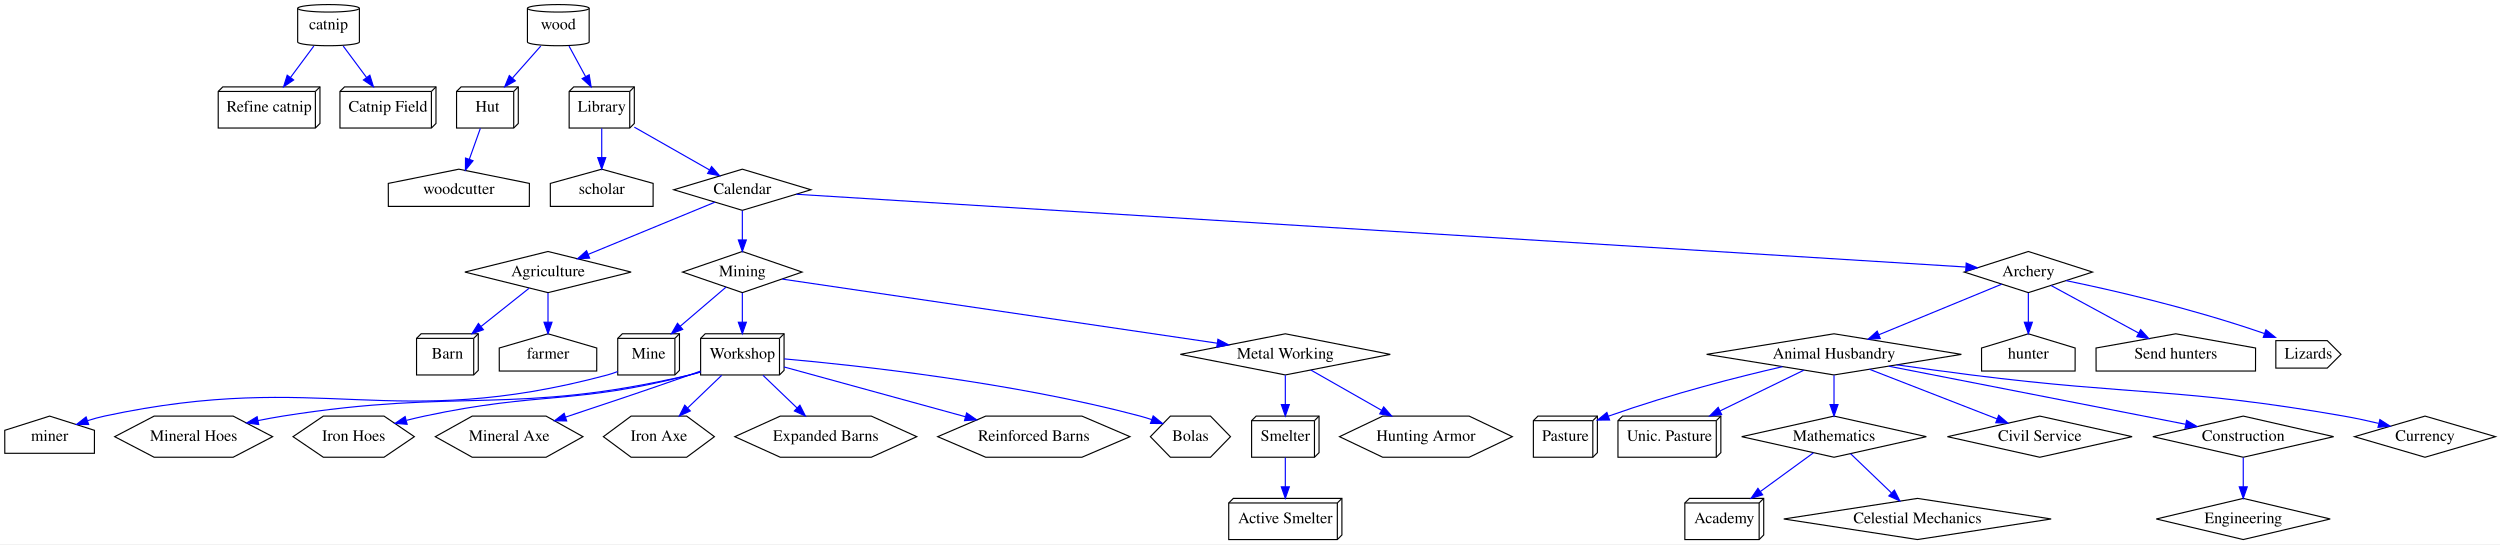
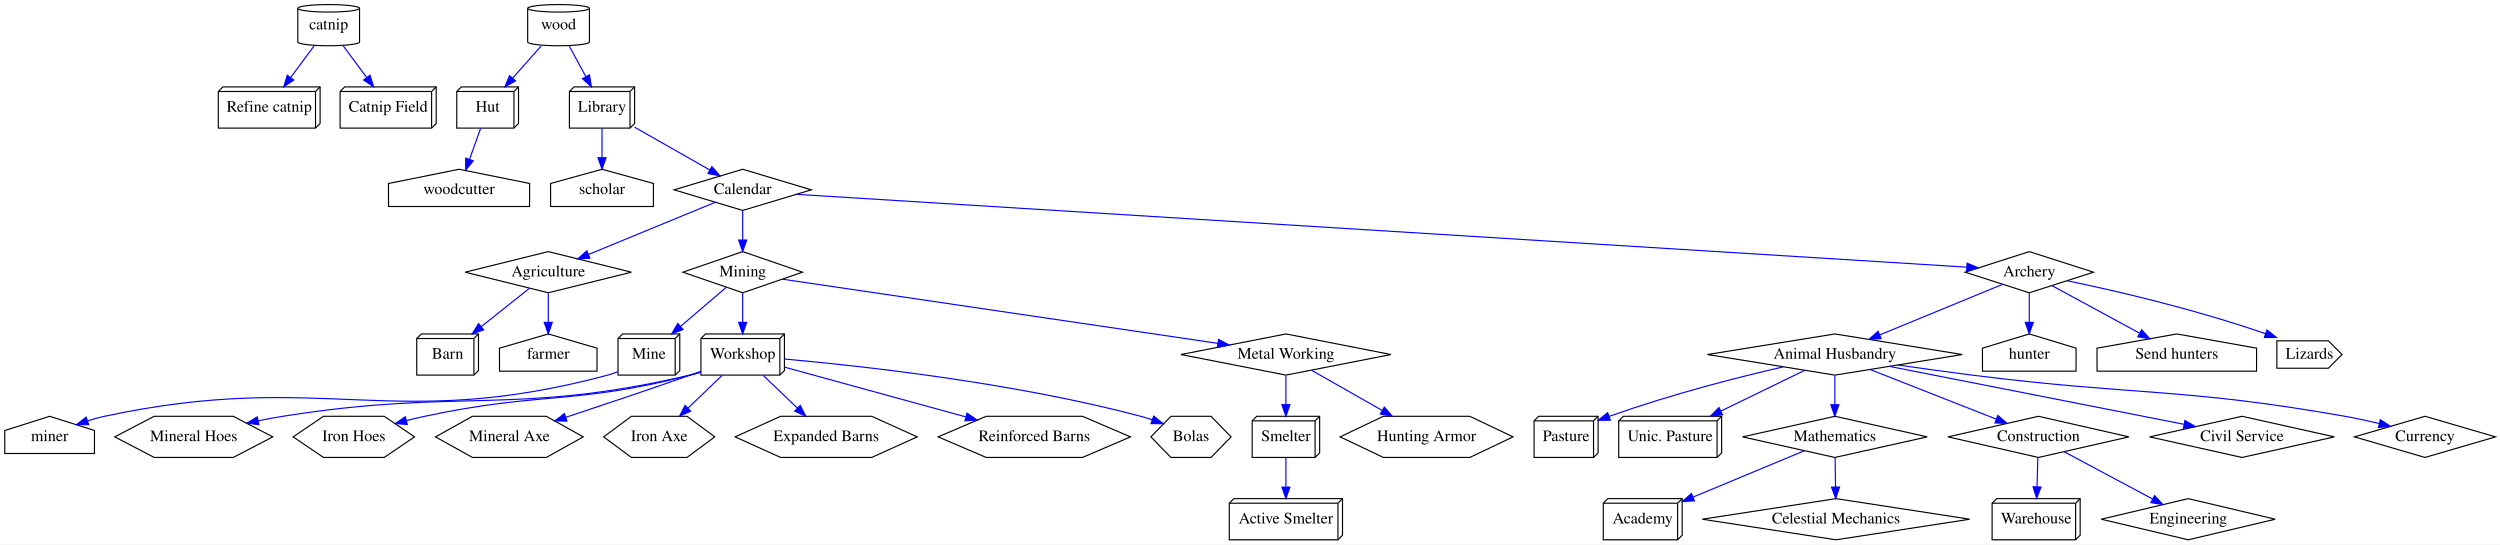
- <svg xmlns="http://www.w3.org/2000/svg" width="2187pt" height="476pt" viewBox="0.00 0.00 2186.95 476.00">
+ <svg xmlns="http://www.w3.org/2000/svg" width="2186pt" height="476pt" viewBox="0.00 0.00 2185.95 476.00">
  <g id="graph0" class="graph" transform="scale(1 1) rotate(0) translate(4 472)">
-     <polygon fill="white" stroke="transparent" points="-4,4 -4,-472 2182.95,-472 2182.95,4 -4,4" />
+     <polygon fill="white" stroke="transparent" points="-4,4 -4,-472 2181.95,-472 2181.95,4 -4,4" />
    <g id="node1" class="node">
      <path fill="none" stroke="black" d="M310.37,-464.73C310.37,-466.53 298.26,-468 283.37,-468 268.47,-468 256.37,-466.53 256.37,-464.73 256.37,-464.73 256.37,-435.27 256.37,-435.27 256.37,-433.47 268.47,-432 283.37,-432 298.26,-432 310.37,-433.47 310.37,-435.27 310.37,-435.27 310.37,-464.73 310.37,-464.73" />
      <path fill="none" stroke="black" d="M310.37,-464.73C310.37,-462.92 298.26,-461.45 283.37,-461.45 268.47,-461.45 256.37,-462.92 256.37,-464.73" />
      <text text-anchor="middle" x="283.37" y="-446.3" font-family="Times,serif" font-size="14.00">catnip</text>
    </g>
    <g id="node2" class="node">
      <polygon fill="none" stroke="black" points="275.87,-396 190.87,-396 186.87,-392 186.87,-360 271.87,-360 275.87,-364 275.87,-396" />
      <polyline fill="none" stroke="black" points="271.87,-392 186.87,-392 " />
      <polyline fill="none" stroke="black" points="271.87,-392 271.87,-360 " />
      <polyline fill="none" stroke="black" points="271.87,-392 275.87,-396 " />
      <text text-anchor="middle" x="231.37" y="-374.3" font-family="Times,serif" font-size="14.00">Refine catnip</text>
    </g>
    <g id="edge1" class="edge">
      <path fill="none" stroke="blue" d="M270.51,-431.7C264.34,-423.39 256.83,-413.28 250.04,-404.14" />
      <polygon fill="blue" stroke="blue" points="252.84,-402.04 244.07,-396.1 247.23,-406.22 252.84,-402.04" />
    </g>
    <g id="node3" class="node">
      <polygon fill="none" stroke="black" points="377.37,-396 297.37,-396 293.37,-392 293.37,-360 373.37,-360 377.37,-364 377.37,-396" />
      <polyline fill="none" stroke="black" points="373.37,-392 293.37,-392 " />
      <polyline fill="none" stroke="black" points="373.37,-392 373.37,-360 " />
      <polyline fill="none" stroke="black" points="373.37,-392 377.37,-396 " />
      <text text-anchor="middle" x="335.37" y="-374.3" font-family="Times,serif" font-size="14.00">Catnip Field</text>
    </g>
    <g id="edge2" class="edge">
      <path fill="none" stroke="blue" d="M296.22,-431.7C302.39,-423.39 309.9,-413.28 316.69,-404.14" />
      <polygon fill="blue" stroke="blue" points="319.51,-406.22 322.66,-396.1 313.89,-402.04 319.51,-406.22" />
    </g>
    <g id="node4" class="node">
      <path fill="none" stroke="black" d="M511.37,-464.73C511.37,-466.53 499.26,-468 484.37,-468 469.47,-468 457.37,-466.53 457.37,-464.73 457.37,-464.73 457.37,-435.27 457.37,-435.27 457.37,-433.47 469.47,-432 484.37,-432 499.26,-432 511.37,-433.47 511.37,-435.27 511.37,-435.27 511.37,-464.73 511.37,-464.73" />
      <path fill="none" stroke="black" d="M511.37,-464.73C511.37,-462.92 499.26,-461.45 484.37,-461.45 469.47,-461.45 457.37,-462.92 457.37,-464.73" />
      <text text-anchor="middle" x="484.37" y="-446.3" font-family="Times,serif" font-size="14.00">wood</text>
    </g>
    <g id="node5" class="node">
      <polygon fill="none" stroke="black" points="449.37,-396 399.37,-396 395.37,-392 395.37,-360 445.37,-360 449.37,-364 449.37,-396" />
      <polyline fill="none" stroke="black" points="445.37,-392 395.37,-392 " />
      <polyline fill="none" stroke="black" points="445.37,-392 445.37,-360 " />
      <polyline fill="none" stroke="black" points="445.37,-392 449.37,-396 " />
      <text text-anchor="middle" x="422.37" y="-374.3" font-family="Times,serif" font-size="14.00">Hut</text>
    </g>
    <g id="edge3" class="edge">
      <path fill="none" stroke="blue" d="M469.04,-431.7C461.61,-423.3 452.54,-413.07 444.39,-403.86" />
      <polygon fill="blue" stroke="blue" points="446.77,-401.27 437.51,-396.1 441.53,-405.91 446.77,-401.27" />
    </g>
    <g id="node6" class="node">
      <polygon fill="none" stroke="black" points="550.87,-396 497.87,-396 493.87,-392 493.87,-360 546.87,-360 550.87,-364 550.87,-396" />
      <polyline fill="none" stroke="black" points="546.87,-392 493.87,-392 " />
      <polyline fill="none" stroke="black" points="546.87,-392 546.87,-360 " />
      <polyline fill="none" stroke="black" points="546.87,-392 550.87,-396 " />
      <text text-anchor="middle" x="522.37" y="-374.3" font-family="Times,serif" font-size="14.00">Library</text>
    </g>
    <g id="edge4" class="edge">
      <path fill="none" stroke="blue" d="M493.76,-431.7C498.13,-423.64 503.42,-413.89 508.26,-404.98" />
      <polygon fill="blue" stroke="blue" points="511.39,-406.56 513.08,-396.1 505.23,-403.22 511.39,-406.56" />
    </g>
-     <g id="node20" class="node">
+     <g id="node22" class="node">
      <polygon fill="none" stroke="black" points="459.09,-311.56 397.37,-324 335.65,-311.56 335.7,-291.44 459.03,-291.44 459.09,-311.56" />
      <text text-anchor="middle" x="397.37" y="-302.3" font-family="Times,serif" font-size="14.00">woodcutter</text>
    </g>
-     <g id="edge13" class="edge">
+     <g id="edge14" class="edge">
      <path fill="none" stroke="blue" d="M416.19,-359.7C413.29,-351.58 409.77,-341.74 406.57,-332.76" />
      <polygon fill="blue" stroke="blue" points="409.79,-331.38 403.13,-323.14 403.2,-333.74 409.79,-331.38" />
    </g>
-     <g id="node21" class="node">
+     <g id="node23" class="node">
      <polygon fill="none" stroke="black" points="567.34,-311.56 522.37,-324 477.39,-311.56 477.43,-291.44 567.3,-291.44 567.34,-311.56" />
      <text text-anchor="middle" x="522.37" y="-302.3" font-family="Times,serif" font-size="14.00">scholar</text>
    </g>
-     <g id="edge14" class="edge">
+     <g id="edge15" class="edge">
      <path fill="none" stroke="blue" d="M522.37,-359.7C522.37,-351.98 522.37,-342.71 522.37,-334.11" />
      <polygon fill="blue" stroke="blue" points="525.87,-334.1 522.37,-324.1 518.87,-334.1 525.87,-334.1" />
    </g>
-     <g id="node28" class="node">
+     <g id="node30" class="node">
      <polygon fill="none" stroke="black" points="645.37,-324 585.37,-306 645.37,-288 705.36,-306 645.37,-324" />
      <text text-anchor="middle" x="645.37" y="-302.3" font-family="Times,serif" font-size="14.00">Calendar</text>
    </g>
-     <g id="edge20" class="edge">
+     <g id="edge21" class="edge">
      <path fill="none" stroke="blue" d="M550.89,-360.76C570.62,-349.54 596.77,-334.65 616.56,-323.39" />
      <polygon fill="blue" stroke="blue" points="618.47,-326.33 625.43,-318.34 615.01,-320.25 618.47,-326.33" />
    </g>
    <g id="node7" class="node">
      <polygon fill="none" stroke="black" points="475.37,-252 402.64,-234 475.37,-216 548.09,-234 475.37,-252" />
      <text text-anchor="middle" x="475.37" y="-230.3" font-family="Times,serif" font-size="14.00">Agriculture</text>
    </g>
    <g id="node8" class="node">
      <polygon fill="none" stroke="black" points="414.37,-180 364.37,-180 360.37,-176 360.37,-144 410.37,-144 414.37,-148 414.37,-180" />
      <polyline fill="none" stroke="black" points="410.37,-176 360.37,-176 " />
      <polyline fill="none" stroke="black" points="410.37,-176 410.37,-144 " />
      <polyline fill="none" stroke="black" points="410.37,-176 414.37,-180 " />
      <text text-anchor="middle" x="387.37" y="-158.3" font-family="Times,serif" font-size="14.00">Barn</text>
    </g>
    <g id="edge5" class="edge">
      <path fill="none" stroke="blue" d="M458.81,-219.83C446.99,-210.43 430.77,-197.53 416.77,-186.39" />
      <polygon fill="blue" stroke="blue" points="418.84,-183.57 408.84,-180.08 414.49,-189.05 418.84,-183.57" />
    </g>
-     <g id="node22" class="node">
+     <g id="node24" class="node">
      <polygon fill="none" stroke="black" points="518.02,-167.56 475.37,-180 432.71,-167.56 432.75,-147.44 517.98,-147.44 518.02,-167.56" />
      <text text-anchor="middle" x="475.37" y="-158.3" font-family="Times,serif" font-size="14.00">farmer</text>
    </g>
-     <g id="edge15" class="edge">
+     <g id="edge16" class="edge">
      <path fill="none" stroke="blue" d="M475.37,-215.7C475.37,-207.98 475.37,-198.71 475.37,-190.11" />
      <polygon fill="blue" stroke="blue" points="478.87,-190.1 475.37,-180.1 471.87,-190.1 478.87,-190.1" />
    </g>
    <g id="node9" class="node">
      <polygon fill="none" stroke="black" points="645.37,-252 593.08,-234 645.37,-216 697.65,-234 645.37,-252" />
      <text text-anchor="middle" x="645.37" y="-230.3" font-family="Times,serif" font-size="14.00">Mining</text>
    </g>
    <g id="node10" class="node">
      <polygon fill="none" stroke="black" points="590.37,-180 540.37,-180 536.37,-176 536.37,-144 586.37,-144 590.37,-148 590.37,-180" />
      <polyline fill="none" stroke="black" points="586.37,-176 536.37,-176 " />
      <polyline fill="none" stroke="black" points="586.37,-176 586.37,-144 " />
      <polyline fill="none" stroke="black" points="586.37,-176 590.37,-180 " />
      <text text-anchor="middle" x="563.37" y="-158.3" font-family="Times,serif" font-size="14.00">Mine</text>
    </g>
    <g id="edge6" class="edge">
      <path fill="none" stroke="blue" d="M631.08,-220.81C620.03,-211.38 604.4,-198.03 590.94,-186.54" />
      <polygon fill="blue" stroke="blue" points="593.2,-183.87 583.32,-180.03 588.65,-189.19 593.2,-183.87" />
    </g>
    <g id="node11" class="node">
      <polygon fill="none" stroke="black" points="681.87,-180 612.87,-180 608.87,-176 608.87,-144 677.87,-144 681.87,-148 681.87,-180" />
      <polyline fill="none" stroke="black" points="677.87,-176 608.87,-176 " />
      <polyline fill="none" stroke="black" points="677.87,-176 677.87,-144 " />
      <polyline fill="none" stroke="black" points="677.87,-176 681.87,-180 " />
      <text text-anchor="middle" x="645.37" y="-158.3" font-family="Times,serif" font-size="14.00">Workshop</text>
    </g>
    <g id="edge7" class="edge">
      <path fill="none" stroke="blue" d="M645.37,-215.7C645.37,-207.98 645.37,-198.71 645.37,-190.11" />
      <polygon fill="blue" stroke="blue" points="648.87,-190.1 645.37,-180.1 641.87,-190.1 648.87,-190.1" />
    </g>
    <g id="node12" class="node">
      <polygon fill="none" stroke="black" points="1120.37,-180 1028.53,-162 1120.37,-144 1212.2,-162 1120.37,-180" />
      <text text-anchor="middle" x="1120.37" y="-158.3" font-family="Times,serif" font-size="14.00">Metal Working</text>
    </g>
-     <g id="edge25" class="edge">
+     <g id="edge26" class="edge">
      <path fill="none" stroke="blue" d="M680.29,-227.85C760.87,-215.98 960.51,-186.56 1060.83,-171.77" />
      <polygon fill="blue" stroke="blue" points="1061.42,-175.22 1070.8,-170.3 1060.4,-168.3 1061.42,-175.22" />
    </g>
-     <g id="node25" class="node">
+     <g id="node27" class="node">
      <polygon fill="none" stroke="black" points="78.6,-95.56 39.37,-108 0.13,-95.56 0.17,-75.44 78.56,-75.44 78.6,-95.56" />
      <text text-anchor="middle" x="39.37" y="-86.3" font-family="Times,serif" font-size="14.00">miner</text>
    </g>
-     <g id="edge17" class="edge">
+     <g id="edge18" class="edge">
      <path fill="none" stroke="blue" d="M536.23,-146.95C533.29,-145.8 530.3,-144.79 527.37,-144 337.82,-93.29 279.22,-149.1 87.37,-108 82.54,-106.97 77.54,-105.58 72.66,-104.03" />
      <polygon fill="blue" stroke="blue" points="73.54,-100.63 62.94,-100.72 71.28,-107.26 73.54,-100.63" />
    </g>
-     <g id="node34" class="node">
+     <g id="node35" class="node">
      <polygon fill="none" stroke="black" points="234.46,-90 199.91,-108 130.82,-108 96.28,-90 130.82,-72 199.91,-72 234.46,-90" />
      <text text-anchor="middle" x="165.37" y="-86.3" font-family="Times,serif" font-size="14.00">Mineral Hoes</text>
    </g>
-     <g id="edge32" class="edge">
+     <g id="edge33" class="edge">
      <path fill="none" stroke="blue" d="M608.71,-146.52C605.58,-145.57 602.43,-144.71 599.37,-144 444.43,-108.15 400.42,-132.97 243.37,-108 236.31,-106.88 228.93,-105.52 221.64,-104.06" />
      <polygon fill="blue" stroke="blue" points="222.31,-100.63 211.81,-102.03 220.89,-107.48 222.31,-100.63" />
    </g>
-     <g id="node35" class="node">
+     <g id="node36" class="node">
      <polygon fill="none" stroke="black" points="358.44,-90 331.9,-108 278.83,-108 252.3,-90 278.83,-72 331.9,-72 358.44,-90" />
      <text text-anchor="middle" x="305.37" y="-86.3" font-family="Times,serif" font-size="14.00">Iron Hoes</text>
    </g>
-     <g id="edge33" class="edge">
+     <g id="edge34" class="edge">
      <path fill="none" stroke="blue" d="M608.66,-146.7C605.54,-145.71 602.41,-144.79 599.37,-144 498.37,-117.78 469.4,-129.83 367.37,-108 362.24,-106.9 356.92,-105.64 351.63,-104.3" />
      <polygon fill="blue" stroke="blue" points="352.15,-100.82 341.59,-101.67 350.37,-107.59 352.15,-100.82" />
    </g>
-     <g id="node36" class="node">
+     <g id="node37" class="node">
      <polygon fill="none" stroke="black" points="505.95,-90 473.66,-108 409.07,-108 376.78,-90 409.07,-72 473.66,-72 505.95,-90" />
      <text text-anchor="middle" x="441.37" y="-86.3" font-family="Times,serif" font-size="14.00">Mineral Axe</text>
    </g>
-     <g id="edge34" class="edge">
+     <g id="edge35" class="edge">
      <path fill="none" stroke="blue" d="M608.74,-147.35C605.58,-146.21 602.42,-145.08 599.37,-144 563.17,-131.24 522.06,-117.48 490.85,-107.17" />
      <polygon fill="blue" stroke="blue" points="491.68,-103.76 481.09,-103.95 489.49,-110.41 491.68,-103.76" />
    </g>
-     <g id="node37" class="node">
+     <g id="node38" class="node">
      <polygon fill="none" stroke="black" points="620.93,-90 596.65,-108 548.08,-108 523.8,-90 548.08,-72 596.65,-72 620.93,-90" />
      <text text-anchor="middle" x="572.37" y="-86.3" font-family="Times,serif" font-size="14.00">Iron Axe</text>
    </g>
-     <g id="edge35" class="edge">
+     <g id="edge36" class="edge">
      <path fill="none" stroke="blue" d="M627.32,-143.7C618.3,-135.05 607.25,-124.45 597.42,-115.03" />
      <polygon fill="blue" stroke="blue" points="599.84,-112.5 590.2,-108.1 595,-117.55 599.84,-112.5" />
    </g>
-     <g id="node38" class="node">
+     <g id="node39" class="node">
      <polygon fill="none" stroke="black" points="797.97,-90 758.17,-108 678.56,-108 638.76,-90 678.56,-72 758.17,-72 797.97,-90" />
      <text text-anchor="middle" x="718.37" y="-86.3" font-family="Times,serif" font-size="14.00">Expanded Barns</text>
    </g>
-     <g id="edge36" class="edge">
+     <g id="edge37" class="edge">
      <path fill="none" stroke="blue" d="M663.41,-143.7C672.43,-135.05 683.48,-124.45 693.31,-115.03" />
      <polygon fill="blue" stroke="blue" points="695.73,-117.55 700.53,-108.1 690.89,-112.5 695.73,-117.55" />
    </g>
-     <g id="node39" class="node">
+     <g id="node40" class="node">
      <polygon fill="none" stroke="black" points="984.47,-90 942.42,-108 858.31,-108 816.26,-90 858.31,-72 942.42,-72 984.47,-90" />
      <text text-anchor="middle" x="900.37" y="-86.3" font-family="Times,serif" font-size="14.00">Reinforced Barns</text>
    </g>
-     <g id="edge37" class="edge">
+     <g id="edge38" class="edge">
      <path fill="none" stroke="blue" d="M681.9,-150.97C723.26,-139.62 791.26,-120.95 840.42,-107.46" />
      <polygon fill="blue" stroke="blue" points="841.58,-110.77 850.3,-104.74 839.73,-104.02 841.58,-110.77" />
    </g>
-     <g id="node40" class="node">
+     <g id="node41" class="node">
      <polygon fill="none" stroke="black" points="1072.41,-90 1054.89,-108 1019.84,-108 1002.32,-90 1019.84,-72 1054.89,-72 1072.41,-90" />
      <text text-anchor="middle" x="1037.37" y="-86.3" font-family="Times,serif" font-size="14.00">Bolas</text>
    </g>
-     <g id="edge38" class="edge">
+     <g id="edge39" class="edge">
      <path fill="none" stroke="blue" d="M681.97,-158.06C745.98,-152.35 882.04,-137.61 993.37,-108 996.71,-107.11 1000.15,-106.05 1003.57,-104.9" />
      <polygon fill="blue" stroke="blue" points="1004.79,-108.18 1013.01,-101.49 1002.42,-101.6 1004.79,-108.18" />
    </g>
    <g id="node13" class="node">
      <polygon fill="none" stroke="black" points="1149.87,-108 1094.87,-108 1090.87,-104 1090.87,-72 1145.87,-72 1149.87,-76 1149.87,-108" />
      <polyline fill="none" stroke="black" points="1145.87,-104 1090.87,-104 " />
      <polyline fill="none" stroke="black" points="1145.87,-104 1145.87,-72 " />
      <polyline fill="none" stroke="black" points="1145.87,-104 1149.87,-108 " />
      <text text-anchor="middle" x="1120.37" y="-86.3" font-family="Times,serif" font-size="14.00">Smelter</text>
    </g>
    <g id="edge8" class="edge">
      <path fill="none" stroke="blue" d="M1120.37,-143.7C1120.37,-135.98 1120.37,-126.71 1120.37,-118.11" />
      <polygon fill="blue" stroke="blue" points="1123.87,-118.1 1120.37,-108.1 1116.87,-118.1 1123.87,-118.1" />
    </g>
-     <g id="node41" class="node">
+     <g id="node42" class="node">
      <polygon fill="none" stroke="black" points="1318.96,-90 1281.16,-108 1205.57,-108 1167.77,-90 1205.57,-72 1281.16,-72 1318.96,-90" />
      <text text-anchor="middle" x="1243.37" y="-86.3" font-family="Times,serif" font-size="14.00">Hunting Armor</text>
    </g>
-     <g id="edge39" class="edge">
+     <g id="edge40" class="edge">
      <path fill="none" stroke="blue" d="M1142.64,-148.32C1159.89,-138.51 1184.2,-124.67 1204.62,-113.05" />
      <polygon fill="blue" stroke="blue" points="1206.43,-116.05 1213.39,-108.06 1202.97,-109.96 1206.43,-116.05" />
    </g>
    <g id="node14" class="node">
      <polygon fill="none" stroke="black" points="1169.87,-36 1074.87,-36 1070.87,-32 1070.87,0 1165.87,0 1169.87,-4 1169.87,-36" />
      <polyline fill="none" stroke="black" points="1165.87,-32 1070.87,-32 " />
      <polyline fill="none" stroke="black" points="1165.87,-32 1165.87,0 " />
      <polyline fill="none" stroke="black" points="1165.87,-32 1169.87,-36 " />
      <text text-anchor="middle" x="1120.37" y="-14.3" font-family="Times,serif" font-size="14.00">Active Smelter</text>
    </g>
    <g id="edge9" class="edge">
      <path fill="none" stroke="blue" d="M1120.37,-71.7C1120.37,-63.98 1120.37,-54.71 1120.37,-46.11" />
      <polygon fill="blue" stroke="blue" points="1123.87,-46.1 1120.37,-36.1 1116.87,-46.1 1123.87,-46.1" />
    </g>
    <g id="node15" class="node">
      <polygon fill="none" stroke="black" points="1600.37,-180 1488.93,-162 1600.37,-144 1711.8,-162 1600.37,-180" />
      <text text-anchor="middle" x="1600.37" y="-158.3" font-family="Times,serif" font-size="14.00">Animal Husbandry</text>
    </g>
    <g id="node16" class="node">
      <polygon fill="none" stroke="black" points="1393.37,-108 1341.37,-108 1337.37,-104 1337.37,-72 1389.37,-72 1393.37,-76 1393.37,-108" />
      <polyline fill="none" stroke="black" points="1389.37,-104 1337.37,-104 " />
      <polyline fill="none" stroke="black" points="1389.37,-104 1389.37,-72 " />
      <polyline fill="none" stroke="black" points="1389.37,-104 1393.37,-108 " />
      <text text-anchor="middle" x="1365.37" y="-86.3" font-family="Times,serif" font-size="14.00">Pasture</text>
    </g>
    <g id="edge10" class="edge">
      <path fill="none" stroke="blue" d="M1555.27,-151.23C1516.84,-142.39 1460.12,-128.13 1402.99,-107.93" />
      <polygon fill="blue" stroke="blue" points="1404.04,-104.58 1393.44,-104.5 1401.67,-111.17 1404.04,-104.58" />
    </g>
    <g id="node17" class="node">
      <polygon fill="none" stroke="black" points="1501.37,-108 1415.37,-108 1411.37,-104 1411.37,-72 1497.37,-72 1501.37,-76 1501.37,-108" />
      <polyline fill="none" stroke="black" points="1497.37,-104 1411.37,-104 " />
      <polyline fill="none" stroke="black" points="1497.37,-104 1497.37,-72 " />
      <polyline fill="none" stroke="black" points="1497.37,-104 1501.37,-108 " />
      <text text-anchor="middle" x="1456.37" y="-86.3" font-family="Times,serif" font-size="14.00">Unic. Pasture</text>
    </g>
    <g id="edge11" class="edge">
      <path fill="none" stroke="blue" d="M1573.95,-148.16C1553.52,-138.23 1524.78,-124.26 1500.82,-112.61" />
      <polygon fill="blue" stroke="blue" points="1502.09,-109.34 1491.57,-108.11 1499.03,-115.63 1502.09,-109.34" />
    </g>
    <g id="node18" class="node">
      <polygon fill="none" stroke="black" points="1600.37,-108 1519.59,-90 1600.37,-72 1681.14,-90 1600.37,-108" />
      <text text-anchor="middle" x="1600.37" y="-86.3" font-family="Times,serif" font-size="14.00">Mathematics</text>
    </g>
-     <g id="edge27" class="edge">
+     <g id="edge28" class="edge">
      <path fill="none" stroke="blue" d="M1600.37,-143.7C1600.37,-135.98 1600.37,-126.71 1600.37,-118.11" />
      <polygon fill="blue" stroke="blue" points="1603.87,-118.1 1600.37,-108.1 1596.87,-118.1 1603.87,-118.1" />
    </g>
-     <g id="node29" class="node">
-       <polygon fill="none" stroke="black" points="1780.37,-108 1699.59,-90 1780.37,-72 1861.14,-90 1780.37,-108" />
-       <text text-anchor="middle" x="1780.37" y="-86.3" font-family="Times,serif" font-size="14.00">Civil Service</text>
-     </g>
-     <g id="edge26" class="edge">
-       <path fill="none" stroke="blue" d="M1631.31,-148.97C1662.32,-136.91 1710.09,-118.33 1743.15,-105.47" />
-       <polygon fill="blue" stroke="blue" points="1744.43,-108.73 1752.48,-101.84 1741.89,-102.21 1744.43,-108.73" />
-     </g>
-     <g id="node30" class="node">
-       <polygon fill="none" stroke="black" points="1958.37,-108 1879.27,-90 1958.37,-72 2037.46,-90 1958.37,-108" />
-       <text text-anchor="middle" x="1958.37" y="-86.3" font-family="Times,serif" font-size="14.00">Construction</text>
-     </g>
-     <g id="edge28" class="edge">
-       <path fill="none" stroke="blue" d="M1648.28,-151.63C1715.87,-138.41 1838.68,-114.4 1907.73,-100.9" />
-       <polygon fill="blue" stroke="blue" points="1908.78,-104.26 1917.92,-98.91 1907.44,-97.39 1908.78,-104.26" />
+     <g id="node20" class="node">
+       <polygon fill="none" stroke="black" points="1778.37,-108 1699.27,-90 1778.37,-72 1857.46,-90 1778.37,-108" />
+       <text text-anchor="middle" x="1778.37" y="-86.3" font-family="Times,serif" font-size="14.00">Construction</text>
+     </g>
+     <g id="edge29" class="edge">
+       <path fill="none" stroke="blue" d="M1631.37,-148.81C1661.97,-136.77 1708.77,-118.37 1741.32,-105.57" />
+       <polygon fill="blue" stroke="blue" points="1742.9,-108.71 1750.92,-101.79 1740.34,-102.19 1742.9,-108.71" />
    </g>
    <g id="node31" class="node">
-       <polygon fill="none" stroke="black" points="2117.37,-108 2055.7,-90 2117.37,-72 2179.03,-90 2117.37,-108" />
-       <text text-anchor="middle" x="2117.37" y="-86.3" font-family="Times,serif" font-size="14.00">Currency</text>
-     </g>
-     <g id="edge29" class="edge">
-       <path fill="none" stroke="blue" d="M1655.28,-152.86C1675.7,-149.93 1699.07,-146.68 1720.37,-144 1864.99,-125.77 1902.76,-133.02 2046.37,-108 2056.28,-106.27 2066.88,-103.98 2076.78,-101.64" />
-       <polygon fill="blue" stroke="blue" points="2077.9,-104.97 2086.79,-99.21 2076.24,-98.17 2077.9,-104.97" />
+       <polygon fill="none" stroke="black" points="1956.37,-108 1875.59,-90 1956.37,-72 2037.14,-90 1956.37,-108" />
+       <text text-anchor="middle" x="1956.37" y="-86.3" font-family="Times,serif" font-size="14.00">Civil Service</text>
+     </g>
+     <g id="edge27" class="edge">
+       <path fill="none" stroke="blue" d="M1648.01,-151.63C1715.05,-138.45 1836.7,-114.53 1905.46,-101.01" />
+       <polygon fill="blue" stroke="blue" points="1906.48,-104.38 1915.62,-99.01 1905.13,-97.51 1906.48,-104.38" />
+     </g>
+     <g id="node32" class="node">
+       <polygon fill="none" stroke="black" points="2116.37,-108 2054.7,-90 2116.37,-72 2178.03,-90 2116.37,-108" />
+       <text text-anchor="middle" x="2116.37" y="-86.3" font-family="Times,serif" font-size="14.00">Currency</text>
+     </g>
+     <g id="edge30" class="edge">
+       <path fill="none" stroke="blue" d="M1655.28,-152.86C1675.7,-149.93 1699.07,-146.68 1720.37,-144 1864.99,-125.77 1902.8,-133.25 2046.37,-108 2056.15,-106.28 2066.6,-103.99 2076.36,-101.65" />
+       <polygon fill="blue" stroke="blue" points="2077.35,-105.01 2086.22,-99.22 2075.68,-98.21 2077.35,-105.01" />
    </g>
    <g id="node19" class="node">
-       <polygon fill="none" stroke="black" points="1538.87,-36 1473.87,-36 1469.87,-32 1469.87,0 1534.87,0 1538.87,-4 1538.87,-36" />
-       <polyline fill="none" stroke="black" points="1534.87,-32 1469.87,-32 " />
-       <polyline fill="none" stroke="black" points="1534.87,-32 1534.87,0 " />
-       <polyline fill="none" stroke="black" points="1534.87,-32 1538.87,-36 " />
-       <text text-anchor="middle" x="1504.37" y="-14.3" font-family="Times,serif" font-size="14.00">Academy</text>
+       <polygon fill="none" stroke="black" points="1466.87,-36 1401.87,-36 1397.87,-32 1397.87,0 1462.87,0 1466.87,-4 1466.87,-36" />
+       <polyline fill="none" stroke="black" points="1462.87,-32 1397.87,-32 " />
+       <polyline fill="none" stroke="black" points="1462.87,-32 1462.87,0 " />
+       <polyline fill="none" stroke="black" points="1462.87,-32 1466.87,-36 " />
+       <text text-anchor="middle" x="1432.37" y="-14.3" font-family="Times,serif" font-size="14.00">Academy</text>
    </g>
    <g id="edge12" class="edge">
-       <path fill="none" stroke="blue" d="M1582.31,-75.83C1569.29,-66.34 1551.39,-53.29 1536.02,-42.08" />
-       <polygon fill="blue" stroke="blue" points="1537.93,-39.15 1527.79,-36.08 1533.81,-44.8 1537.93,-39.15" />
-     </g>
-     <g id="node32" class="node">
-       <polygon fill="none" stroke="black" points="1673.37,-36 1556.4,-18 1673.37,0 1790.33,-18 1673.37,-36" />
-       <text text-anchor="middle" x="1673.37" y="-14.3" font-family="Times,serif" font-size="14.00">Celestial Mechanics</text>
-     </g>
-     <g id="edge30" class="edge">
-       <path fill="none" stroke="blue" d="M1614.79,-75.17C1625.01,-65.36 1638.94,-52.01 1650.65,-40.78" />
-       <polygon fill="blue" stroke="blue" points="1653.17,-43.22 1657.96,-33.77 1648.32,-38.16 1653.17,-43.22" />
-     </g>
-     <g id="node23" class="node">
+       <path fill="none" stroke="blue" d="M1573.75,-77.91C1547.58,-67.01 1507.2,-50.18 1476.28,-37.3" />
+       <polygon fill="blue" stroke="blue" points="1477.59,-34.05 1467.02,-33.44 1474.9,-40.51 1477.59,-34.05" />
+     </g>
+     <g id="node33" class="node">
+       <polygon fill="none" stroke="black" points="1601.37,-36 1484.4,-18 1601.37,0 1718.33,-18 1601.37,-36" />
+       <text text-anchor="middle" x="1601.37" y="-14.3" font-family="Times,serif" font-size="14.00">Celestial Mechanics</text>
+     </g>
+     <g id="edge31" class="edge">
+       <path fill="none" stroke="blue" d="M1600.61,-71.7C1600.72,-63.98 1600.86,-54.71 1600.98,-46.11" />
+       <polygon fill="blue" stroke="blue" points="1604.48,-46.15 1601.12,-36.1 1597.48,-46.05 1604.48,-46.15" />
+     </g>
+     <g id="node21" class="node">
+       <polygon fill="none" stroke="black" points="1814.87,-36 1741.87,-36 1737.87,-32 1737.87,0 1810.87,0 1814.87,-4 1814.87,-36" />
+       <polyline fill="none" stroke="black" points="1810.87,-32 1737.87,-32 " />
+       <polyline fill="none" stroke="black" points="1810.87,-32 1810.87,0 " />
+       <polyline fill="none" stroke="black" points="1810.87,-32 1814.87,-36 " />
+       <text text-anchor="middle" x="1776.37" y="-14.3" font-family="Times,serif" font-size="14.00">Warehouse</text>
+     </g>
+     <g id="edge13" class="edge">
+       <path fill="none" stroke="blue" d="M1777.88,-72.05C1777.66,-64.35 1777.39,-55.03 1777.15,-46.36" />
+       <polygon fill="blue" stroke="blue" points="1780.64,-46.17 1776.86,-36.28 1773.65,-46.37 1780.64,-46.17" />
+     </g>
+     <g id="node34" class="node">
+       <polygon fill="none" stroke="black" points="1909.37,-36 1833.28,-18 1909.37,0 1985.45,-18 1909.37,-36" />
+       <text text-anchor="middle" x="1909.37" y="-14.3" font-family="Times,serif" font-size="14.00">Engineering</text>
+     </g>
+     <g id="edge32" class="edge">
+       <path fill="none" stroke="blue" d="M1800.88,-76.97C1822.2,-65.58 1854.38,-48.38 1878.16,-35.68" />
+       <polygon fill="blue" stroke="blue" points="1879.97,-38.68 1887.14,-30.88 1876.67,-32.5 1879.97,-38.68" />
+     </g>
+     <g id="node25" class="node">
      <polygon fill="none" stroke="black" points="1770.37,-252 1714.23,-234 1770.37,-216 1826.5,-234 1770.37,-252" />
      <text text-anchor="middle" x="1770.37" y="-230.3" font-family="Times,serif" font-size="14.00">Archery</text>
    </g>
-     <g id="edge24" class="edge">
+     <g id="edge25" class="edge">
      <path fill="none" stroke="blue" d="M1747.08,-223.41C1719.44,-212.03 1672.9,-192.87 1639.65,-179.18" />
      <polygon fill="blue" stroke="blue" points="1640.8,-175.87 1630.22,-175.29 1638.14,-182.34 1640.8,-175.87" />
    </g>
-     <g id="node24" class="node">
+     <g id="node26" class="node">
      <polygon fill="none" stroke="black" points="1811.31,-167.56 1770.37,-180 1729.42,-167.56 1729.46,-147.44 1811.27,-147.44 1811.31,-167.56" />
      <text text-anchor="middle" x="1770.37" y="-158.3" font-family="Times,serif" font-size="14.00">hunter</text>
    </g>
-     <g id="edge16" class="edge">
+     <g id="edge17" class="edge">
      <path fill="none" stroke="blue" d="M1770.37,-215.7C1770.37,-207.98 1770.37,-198.71 1770.37,-190.11" />
      <polygon fill="blue" stroke="blue" points="1773.87,-190.1 1770.37,-180.1 1766.87,-190.1 1773.87,-190.1" />
    </g>
-     <g id="node26" class="node">
+     <g id="node28" class="node">
      <polygon fill="none" stroke="black" points="1969.15,-167.56 1899.37,-180 1829.58,-167.56 1829.64,-147.44 1969.09,-147.44 1969.15,-167.56" />
      <text text-anchor="middle" x="1899.37" y="-158.3" font-family="Times,serif" font-size="14.00">Send hunters</text>
    </g>
-     <g id="edge18" class="edge">
+     <g id="edge19" class="edge">
      <path fill="none" stroke="blue" d="M1790.24,-222.22C1810.67,-211.13 1842.82,-193.69 1866.94,-180.6" />
      <polygon fill="blue" stroke="blue" points="1868.63,-183.66 1875.75,-175.82 1865.29,-177.51 1868.63,-183.66" />
    </g>
-     <g id="node27" class="node">
+     <g id="node29" class="node">
      <polygon fill="none" stroke="black" points="2031.87,-174 1986.87,-174 1986.87,-150 2031.87,-150 2043.87,-162 2031.87,-174" />
      <text text-anchor="middle" x="2015.37" y="-158.3" font-family="Times,serif" font-size="14.00">Lizards</text>
    </g>
-     <g id="edge19" class="edge">
+     <g id="edge20" class="edge">
      <path fill="none" stroke="blue" d="M1803.34,-226.53C1842.87,-218.36 1911.15,-202.92 1976.82,-180.26" />
      <polygon fill="blue" stroke="blue" points="1978.21,-183.49 1986.49,-176.87 1975.89,-176.88 1978.21,-183.49" />
    </g>
-     <g id="edge21" class="edge">
+     <g id="edge22" class="edge">
      <path fill="none" stroke="blue" d="M621.37,-295.12C592.46,-283.22 543.66,-263.12 510.51,-249.47" />
      <polygon fill="blue" stroke="blue" points="511.77,-246.2 501.19,-245.63 509.1,-252.68 511.77,-246.2" />
    </g>
-     <g id="edge23" class="edge">
+     <g id="edge24" class="edge">
      <path fill="none" stroke="blue" d="M645.37,-287.7C645.37,-279.98 645.37,-270.71 645.37,-262.11" />
      <polygon fill="blue" stroke="blue" points="648.87,-262.1 645.37,-252.1 641.87,-262.1 648.87,-262.1" />
    </g>
-     <g id="edge22" class="edge">
+     <g id="edge23" class="edge">
      <path fill="none" stroke="blue" d="M692.63,-302.06C873.63,-290.8 1522.2,-250.44 1715.57,-238.41" />
      <polygon fill="blue" stroke="blue" points="1716.01,-241.89 1725.77,-237.77 1715.58,-234.9 1716.01,-241.89" />
    </g>
-     <g id="node33" class="node">
-       <polygon fill="none" stroke="black" points="1958.37,-36 1882.28,-18 1958.37,0 2034.45,-18 1958.37,-36" />
-       <text text-anchor="middle" x="1958.37" y="-14.3" font-family="Times,serif" font-size="14.00">Engineering</text>
-     </g>
-     <g id="edge31" class="edge">
-       <path fill="none" stroke="blue" d="M1958.37,-71.7C1958.37,-63.98 1958.37,-54.71 1958.37,-46.11" />
-       <polygon fill="blue" stroke="blue" points="1961.87,-46.1 1958.37,-36.1 1954.87,-46.1 1961.87,-46.1" />
-     </g>
  </g>
</svg>
